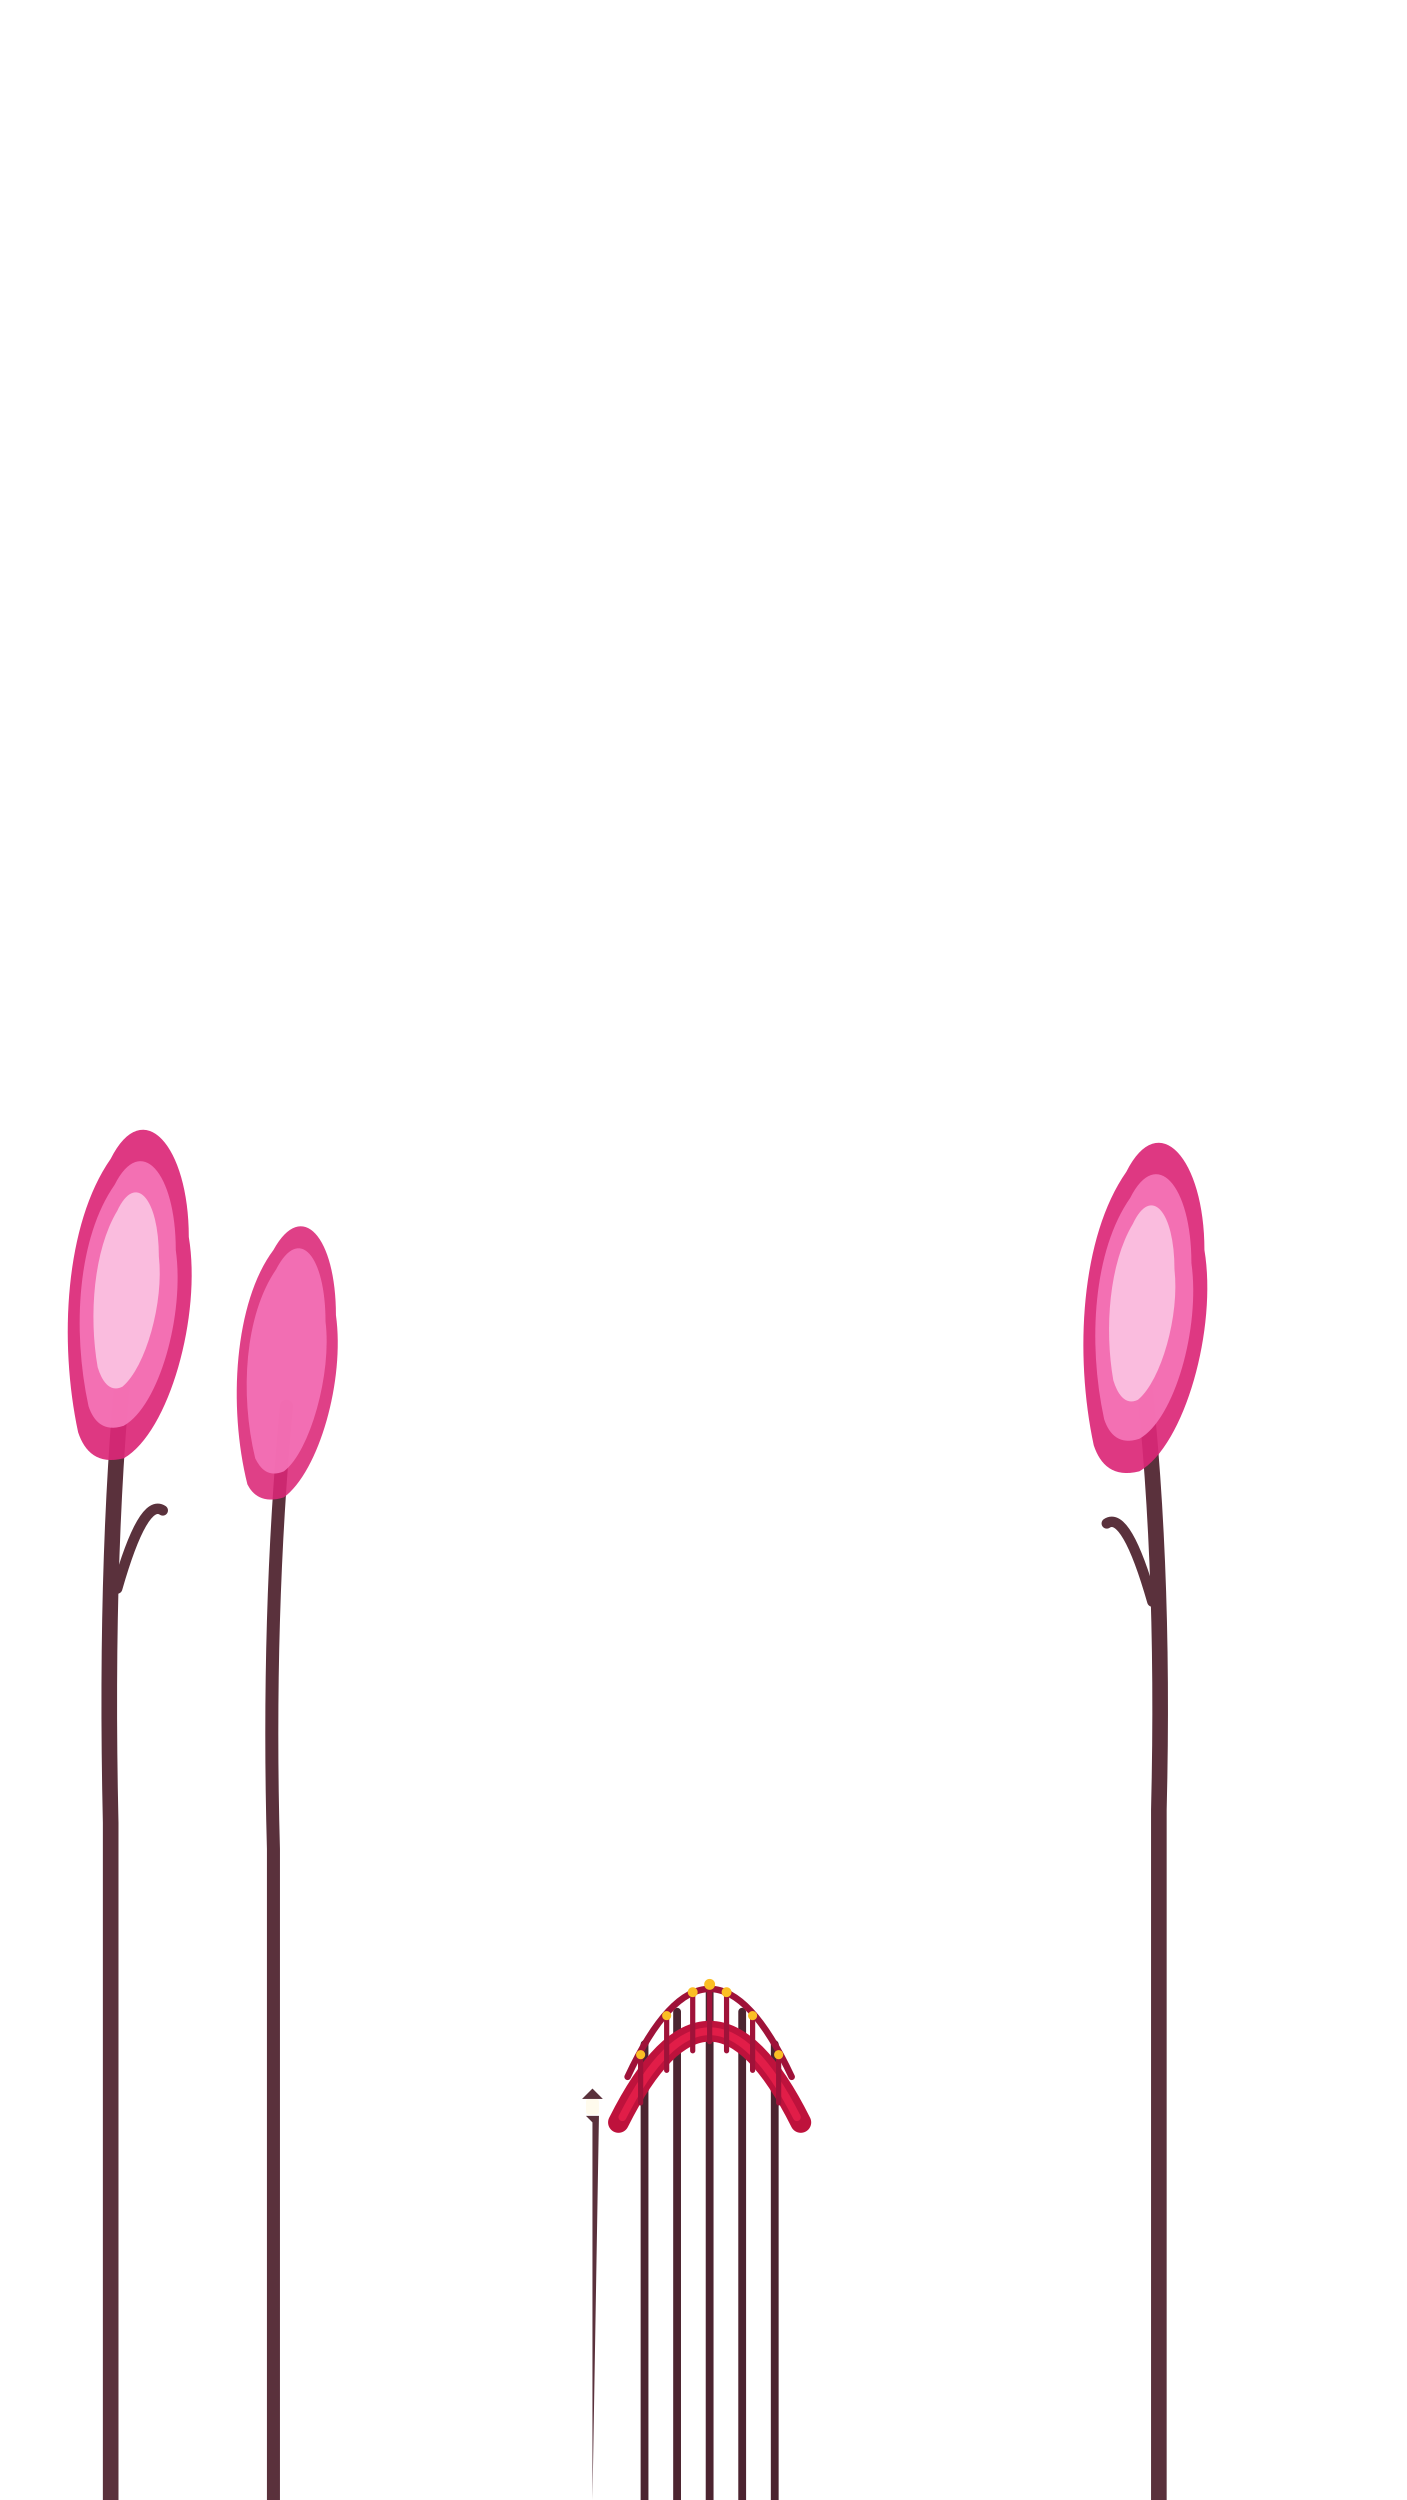
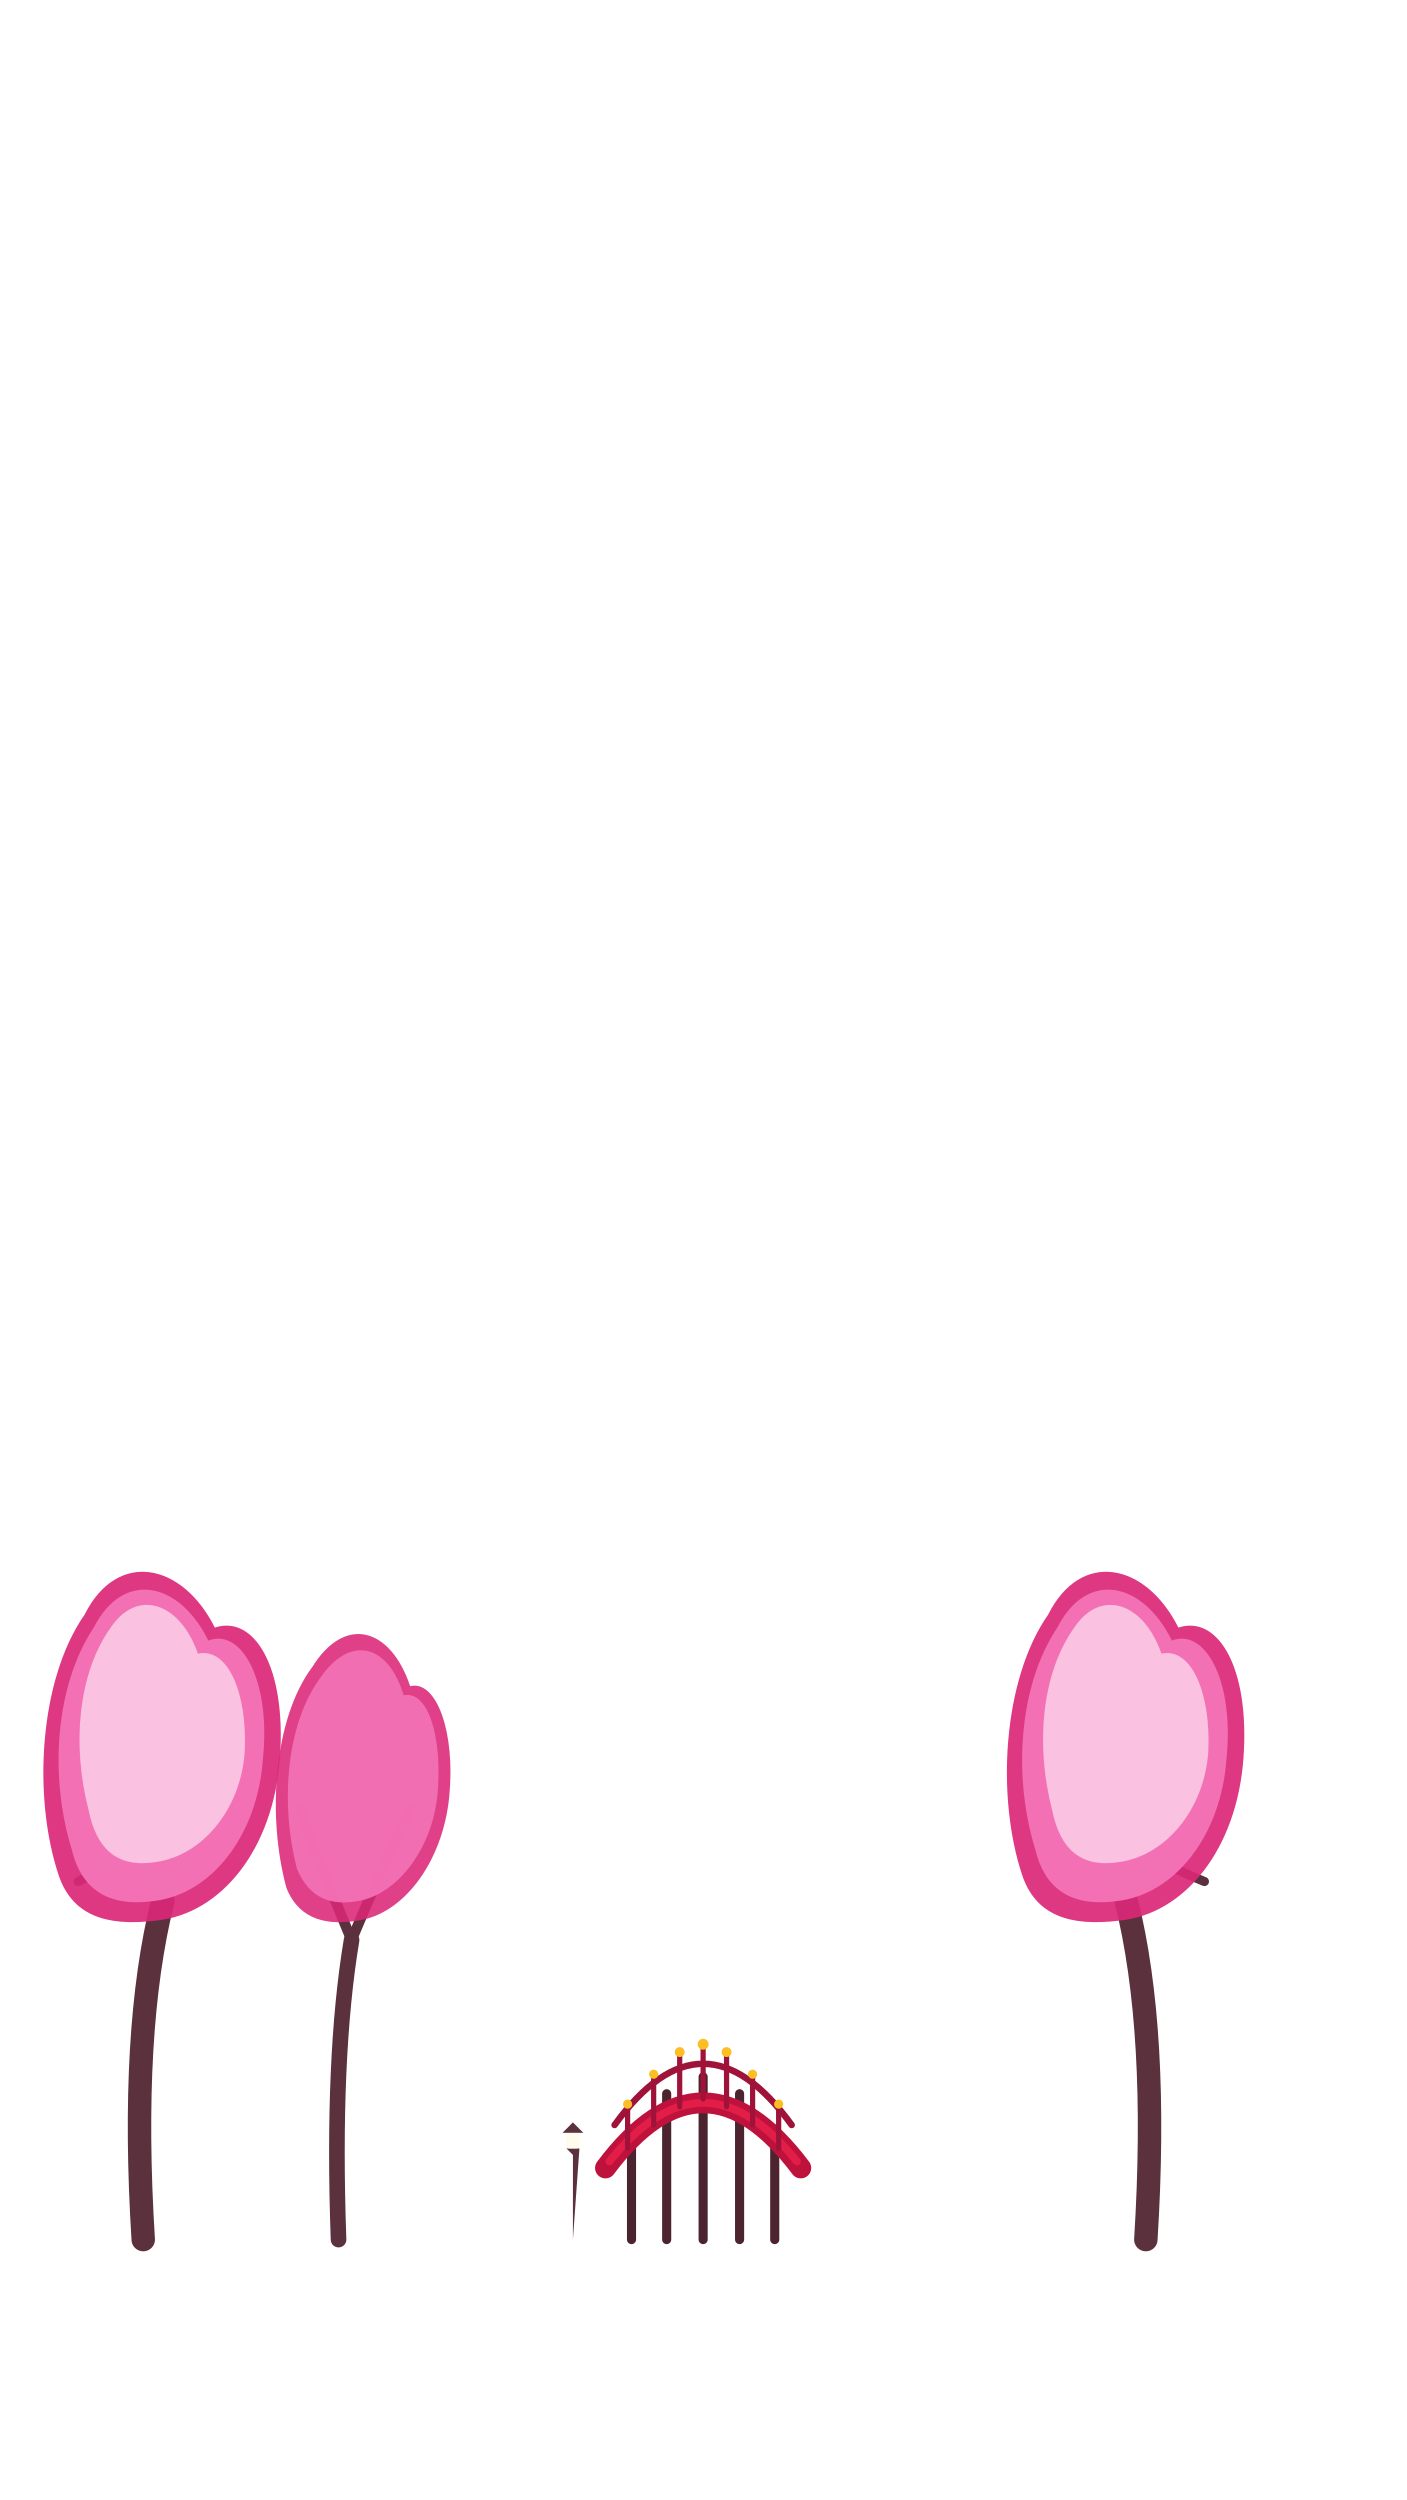
<svg xmlns="http://www.w3.org/2000/svg" width="1080" height="1920" viewBox="0 0 1080 1920">
-   <path d="M85 1920 L85 1400 Q80 1180 98 1020" stroke="#5A313C" stroke-width="12" fill="none" stroke-linecap="round" />
-   <path d="M90 1220 Q110 1150 125 1160" stroke="#5A313C" stroke-width="8" fill="none" stroke-linecap="round" />
-   <path d="M60 1100 C45 1030 50 940 85 890 C110 840 145 880 145 950 C155 1010 130 1100 95 1120 C75 1125 65 1115 60 1100 Z" fill="#DB2777" opacity=".92" />
-   <path d="M68 1080 C55 1020 60 950 88 910 C108 870 135 900 135 960 C142 1010 122 1080 95 1095 C80 1100 72 1092 68 1080 Z" fill="#F472B6" opacity=".95" />
-   <path d="M75 1050 C68 1010 72 960 90 930 C104 900 122 920 122 965 C126 1000 112 1050 94 1065 C84 1070 78 1060 75 1050 Z" fill="#FBCFE8" opacity=".8" />
-   <path d="M210 1920 L210 1420 Q205 1240 220 1080" stroke="#5A313C" stroke-width="10" fill="none" stroke-linecap="round" />
-   <path d="M190 1140 C175 1080 180 1000 210 960 C232 920 258 950 258 1010 C265 1060 245 1130 218 1150 C202 1155 194 1148 190 1140 Z" fill="#DB2777" opacity=".88" />
-   <path d="M196 1120 C184 1070 188 1010 212 975 C230 940 250 965 250 1015 C255 1055 238 1115 218 1130 C206 1135 200 1128 196 1120 Z" fill="#F472B6" opacity=".92" />
-   <path d="M890 1920 L890 1390 Q895 1190 875 1030" stroke="#5A313C" stroke-width="12" fill="none" stroke-linecap="round" />
-   <path d="M885 1230 Q865 1160 850 1170" stroke="#5A313C" stroke-width="8" fill="none" stroke-linecap="round" />
-   <path d="M840 1110 C825 1040 830 950 865 900 C890 850 925 890 925 960 C935 1020 910 1110 875 1130 C855 1135 845 1125 840 1110 Z" fill="#DB2777" opacity=".92" />
-   <path d="M848 1090 C835 1030 840 960 868 920 C888 880 915 910 915 970 C922 1020 902 1090 875 1105 C860 1110 852 1102 848 1090 Z" fill="#F472B6" opacity=".95" />
-   <path d="M855 1060 C848 1020 852 970 870 940 C884 910 902 930 902 975 C906 1010 892 1060 874 1075 C864 1080 858 1070 855 1060 Z" fill="#FBCFE8" opacity=".8" />
-   <path d="M495 1920 L495 1570 M520 1920 L520 1545 M545 1920 L545 1530 M570 1920 L570 1545 M595 1920 L595 1570" stroke="#4C2430" stroke-width="6" stroke-linecap="round" />
-   <path d="M475 1630 Q545 1490 615 1630" stroke="#BE123C" stroke-width="16" fill="none" stroke-linecap="round" />
-   <path d="M478 1626 Q545 1494 612 1626" stroke="#E11D48" stroke-width="6" fill="none" stroke-linecap="round" />
-   <path d="M482 1595 Q545 1460 608 1595" stroke="#9F1239" stroke-width="5" fill="none" stroke-linecap="round" />
-   <path d="M492 1615 L492 1580 M512 1590 L512 1550 M532 1575 L532 1532 M545 1568 L545 1526 M558 1575 L558 1532 M578 1590 L578 1550 M598 1615 L598 1580" stroke="#9F1239" stroke-width="4" stroke-linecap="round" />
-   <circle cx="492" cy="1578" r="3.5" fill="#FBBF24" />
-   <circle cx="512" cy="1548" r="3.5" fill="#FBBF24" />
-   <circle cx="532" cy="1530" r="3.8" fill="#FBBF24" />
-   <circle cx="545" cy="1524" r="4.2" fill="#FBBF24" />
-   <circle cx="558" cy="1530" r="3.8" fill="#FBBF24" />
-   <circle cx="578" cy="1548" r="3.5" fill="#FBBF24" />
-   <circle cx="598" cy="1578" r="3.5" fill="#FBBF24" />
-   <path d="M455 1920 L455 1630 L450 1625 L460 1625 Z" fill="#5A313C" />
-   <rect x="450" y="1612" width="10" height="12" rx="2" fill="#FFFBEB" opacity=".9" />
-   <path d="M447 1612 L463 1612 L455 1604 Z" fill="#5A313C" />
+   <path d="M110 1720 Q100 1560 125 1460" stroke="#5A313C" stroke-width="18" fill="none" stroke-linecap="round" />
+   <path d="M125 1460 Q90 1400 70 1350" stroke="#5A313C" stroke-width="12" fill="none" stroke-linecap="round" />
+   <path d="M125 1460 Q155 1395 180 1350" stroke="#5A313C" stroke-width="11" fill="none" stroke-linecap="round" />
+   <path d="M108 1420 Q80 1435 60 1445" stroke="#5A313C" stroke-width="7" fill="none" stroke-linecap="round" />
+   <path d="M45 1440 C25 1380 30 1290 65 1240 C90 1190 140 1200 165 1250 C195 1240 220 1280 215 1350 C210 1420 170 1470 120 1475 C80 1480 55 1470 45 1440 Z" fill="#DB2777" opacity=".92" />
+   <path d="M55 1420 C38 1365 42 1295 72 1250 C95 1205 138 1215 160 1260 C185 1250 208 1290 202 1350 C198 1410 162 1455 118 1460 C82 1465 62 1450 55 1420 Z" fill="#F472B6" opacity=".96" />
+   <path d="M68 1390 C55 1340 60 1285 85 1250 C105 1220 138 1230 152 1270 C175 1265 190 1300 188 1345 C185 1390 155 1425 120 1430 C90 1435 74 1420 68 1390 Z" fill="#FBCFE8" opacity=".85" />
+   <path d="M260 1720 Q255 1580 270 1490" stroke="#5A313C" stroke-width="12" fill="none" stroke-linecap="round" />
+   <path d="M270 1490 Q245 1430 230 1390" stroke="#5A313C" stroke-width="8" fill="none" stroke-linecap="round" />
+   <path d="M270 1490 Q295 1430 315 1390" stroke="#5A313C" stroke-width="8" fill="none" stroke-linecap="round" />
+   <path d="M220 1450 C205 1395 210 1320 240 1280 C265 1240 300 1250 315 1295 C335 1290 350 1330 345 1380 C340 1430 310 1470 275 1475 C245 1480 228 1470 220 1450 Z" fill="#DB2777" opacity=".88" />
+   <path d="M228 1435 C215 1385 220 1325 245 1290 C268 1255 298 1262 310 1302 C328 1298 340 1332 336 1378 C332 1420 305 1455 275 1460 C248 1465 235 1452 228 1435 Z" fill="#F472B6" opacity=".92" />
+   <path d="M880 1720 Q890 1560 865 1460" stroke="#5A313C" stroke-width="18" fill="none" stroke-linecap="round" />
+   <path d="M865 1460 Q830 1400 810 1350" stroke="#5A313C" stroke-width="12" fill="none" stroke-linecap="round" />
+   <path d="M865 1460 Q895 1395 920 1350" stroke="#5A313C" stroke-width="11" fill="none" stroke-linecap="round" />
+   <path d="M875 1420 Q900 1435 925 1445" stroke="#5A313C" stroke-width="7" fill="none" stroke-linecap="round" />
+   <path d="M785 1440 C765 1380 770 1290 805 1240 C830 1190 880 1200 905 1250 C935 1240 960 1280 955 1350 C950 1420 910 1470 860 1475 C820 1480 795 1470 785 1440 Z" fill="#DB2777" opacity=".92" />
+   <path d="M795 1420 C778 1365 782 1295 812 1250 C835 1205 878 1215 900 1260 C925 1250 948 1290 942 1350 C938 1410 902 1455 858 1460 C822 1465 802 1450 795 1420 Z" fill="#F472B6" opacity=".96" />
+   <path d="M808 1390 C795 1340 800 1285 825 1250 C845 1220 878 1230 892 1270 C915 1265 930 1300 928 1345 C925 1390 895 1425 860 1430 C830 1435 814 1420 808 1390 Z" fill="#FBCFE8" opacity=".85" />
+   <path d="M485 1720 L485 1635 M512 1720 L512 1608 M540 1720 L540 1595 M568 1720 L568 1608 M595 1720 L595 1635" stroke="#4C2430" stroke-width="7" stroke-linecap="round" />
+   <path d="M465 1665 Q540 1565 615 1665" stroke="#BE123C" stroke-width="16" fill="none" stroke-linecap="round" />
+   <path d="M468 1660 Q540 1570 612 1660" stroke="#E11D48" stroke-width="6" fill="none" stroke-linecap="round" />
+   <path d="M472 1632 Q540 1538 608 1632" stroke="#9F1239" stroke-width="5" fill="none" stroke-linecap="round" />
+   <path d="M482 1650 L482 1618 M502 1632 L502 1595 M522 1618 L522 1578 M540 1612 L540 1572 M558 1618 L558 1578 M578 1632 L578 1595 M598 1650 L598 1618" stroke="#9F1239" stroke-width="4" stroke-linecap="round" />
+   <circle cx="482" cy="1616" r="3.5" fill="#FBBF24" />
+   <circle cx="502" cy="1593" r="3.5" fill="#FBBF24" />
+   <circle cx="522" cy="1576" r="3.8" fill="#FBBF24" />
+   <circle cx="540" cy="1570" r="4.2" fill="#FBBF24" />
+   <circle cx="558" cy="1576" r="3.8" fill="#FBBF24" />
+   <circle cx="578" cy="1593" r="3.5" fill="#FBBF24" />
+   <circle cx="598" cy="1616" r="3.5" fill="#FBBF24" />
+   <path d="M440 1720 L440 1655 L435 1650 L445 1650 Z" fill="#5A313C" />
+   <rect x="435" y="1638" width="10" height="12" rx="2" fill="#FFFBEB" opacity=".9" />
+   <path d="M432 1638 L448 1638 L440 1630 Z" fill="#5A313C" />
</svg>
